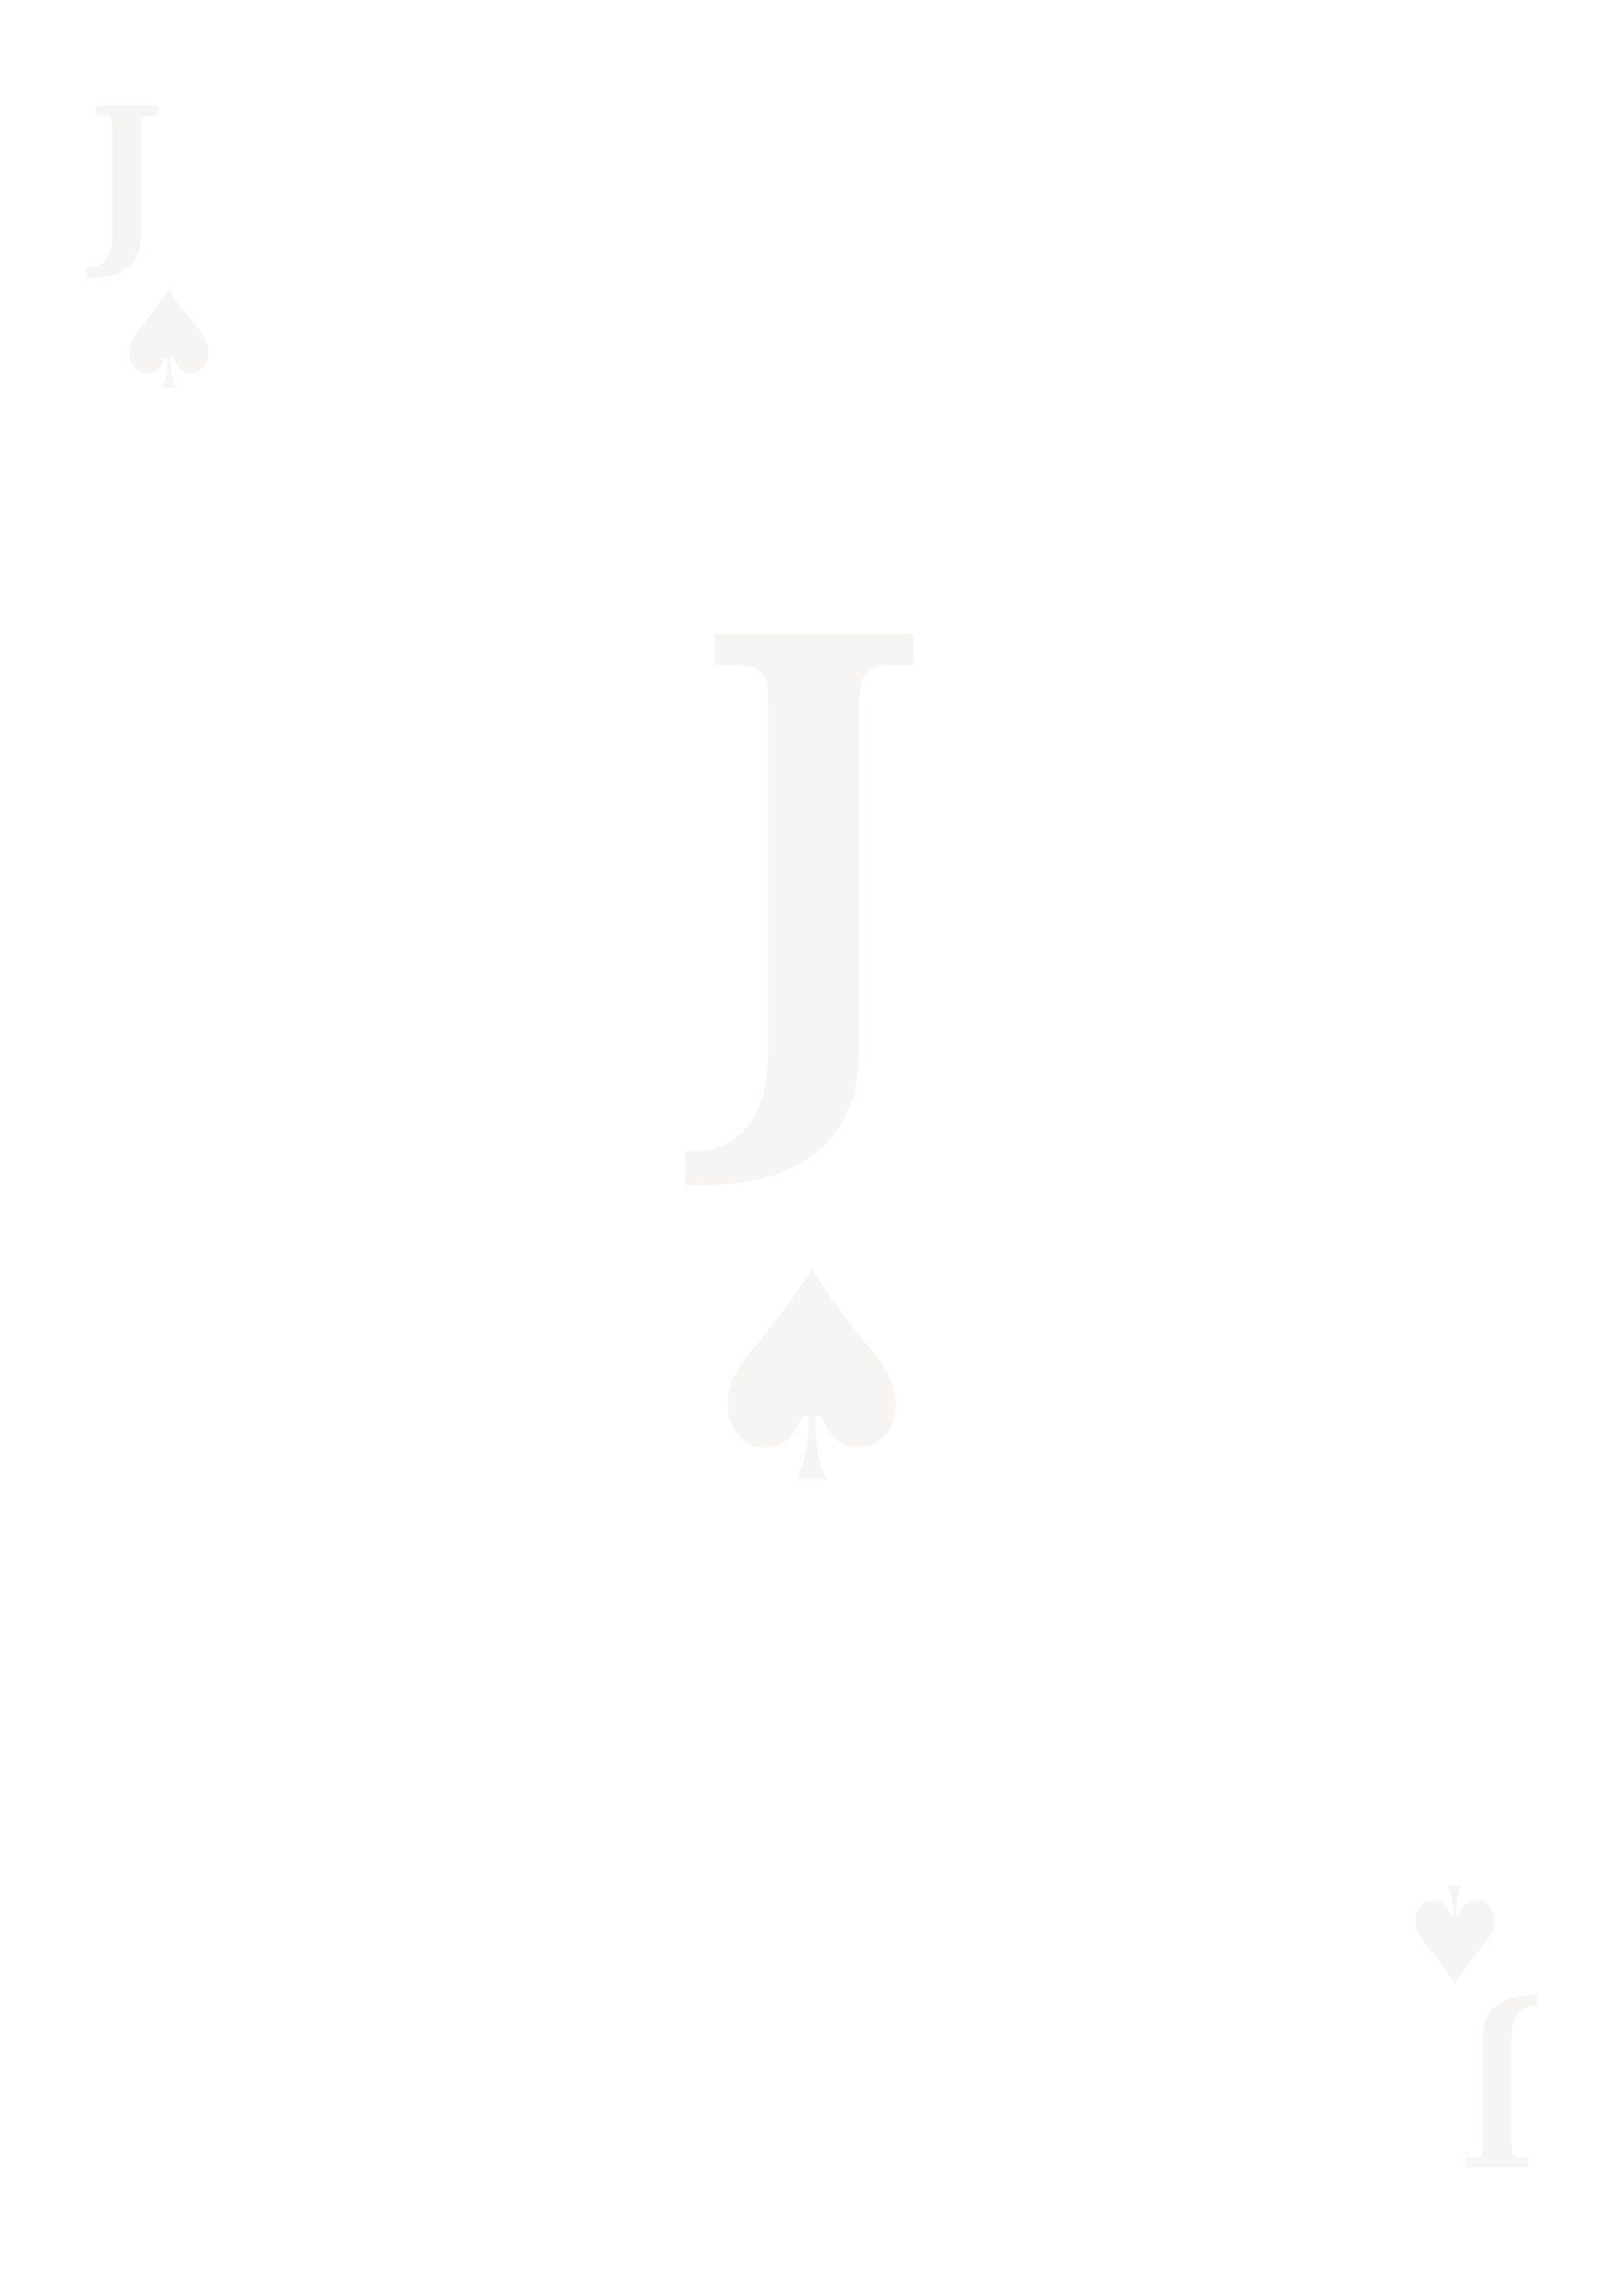
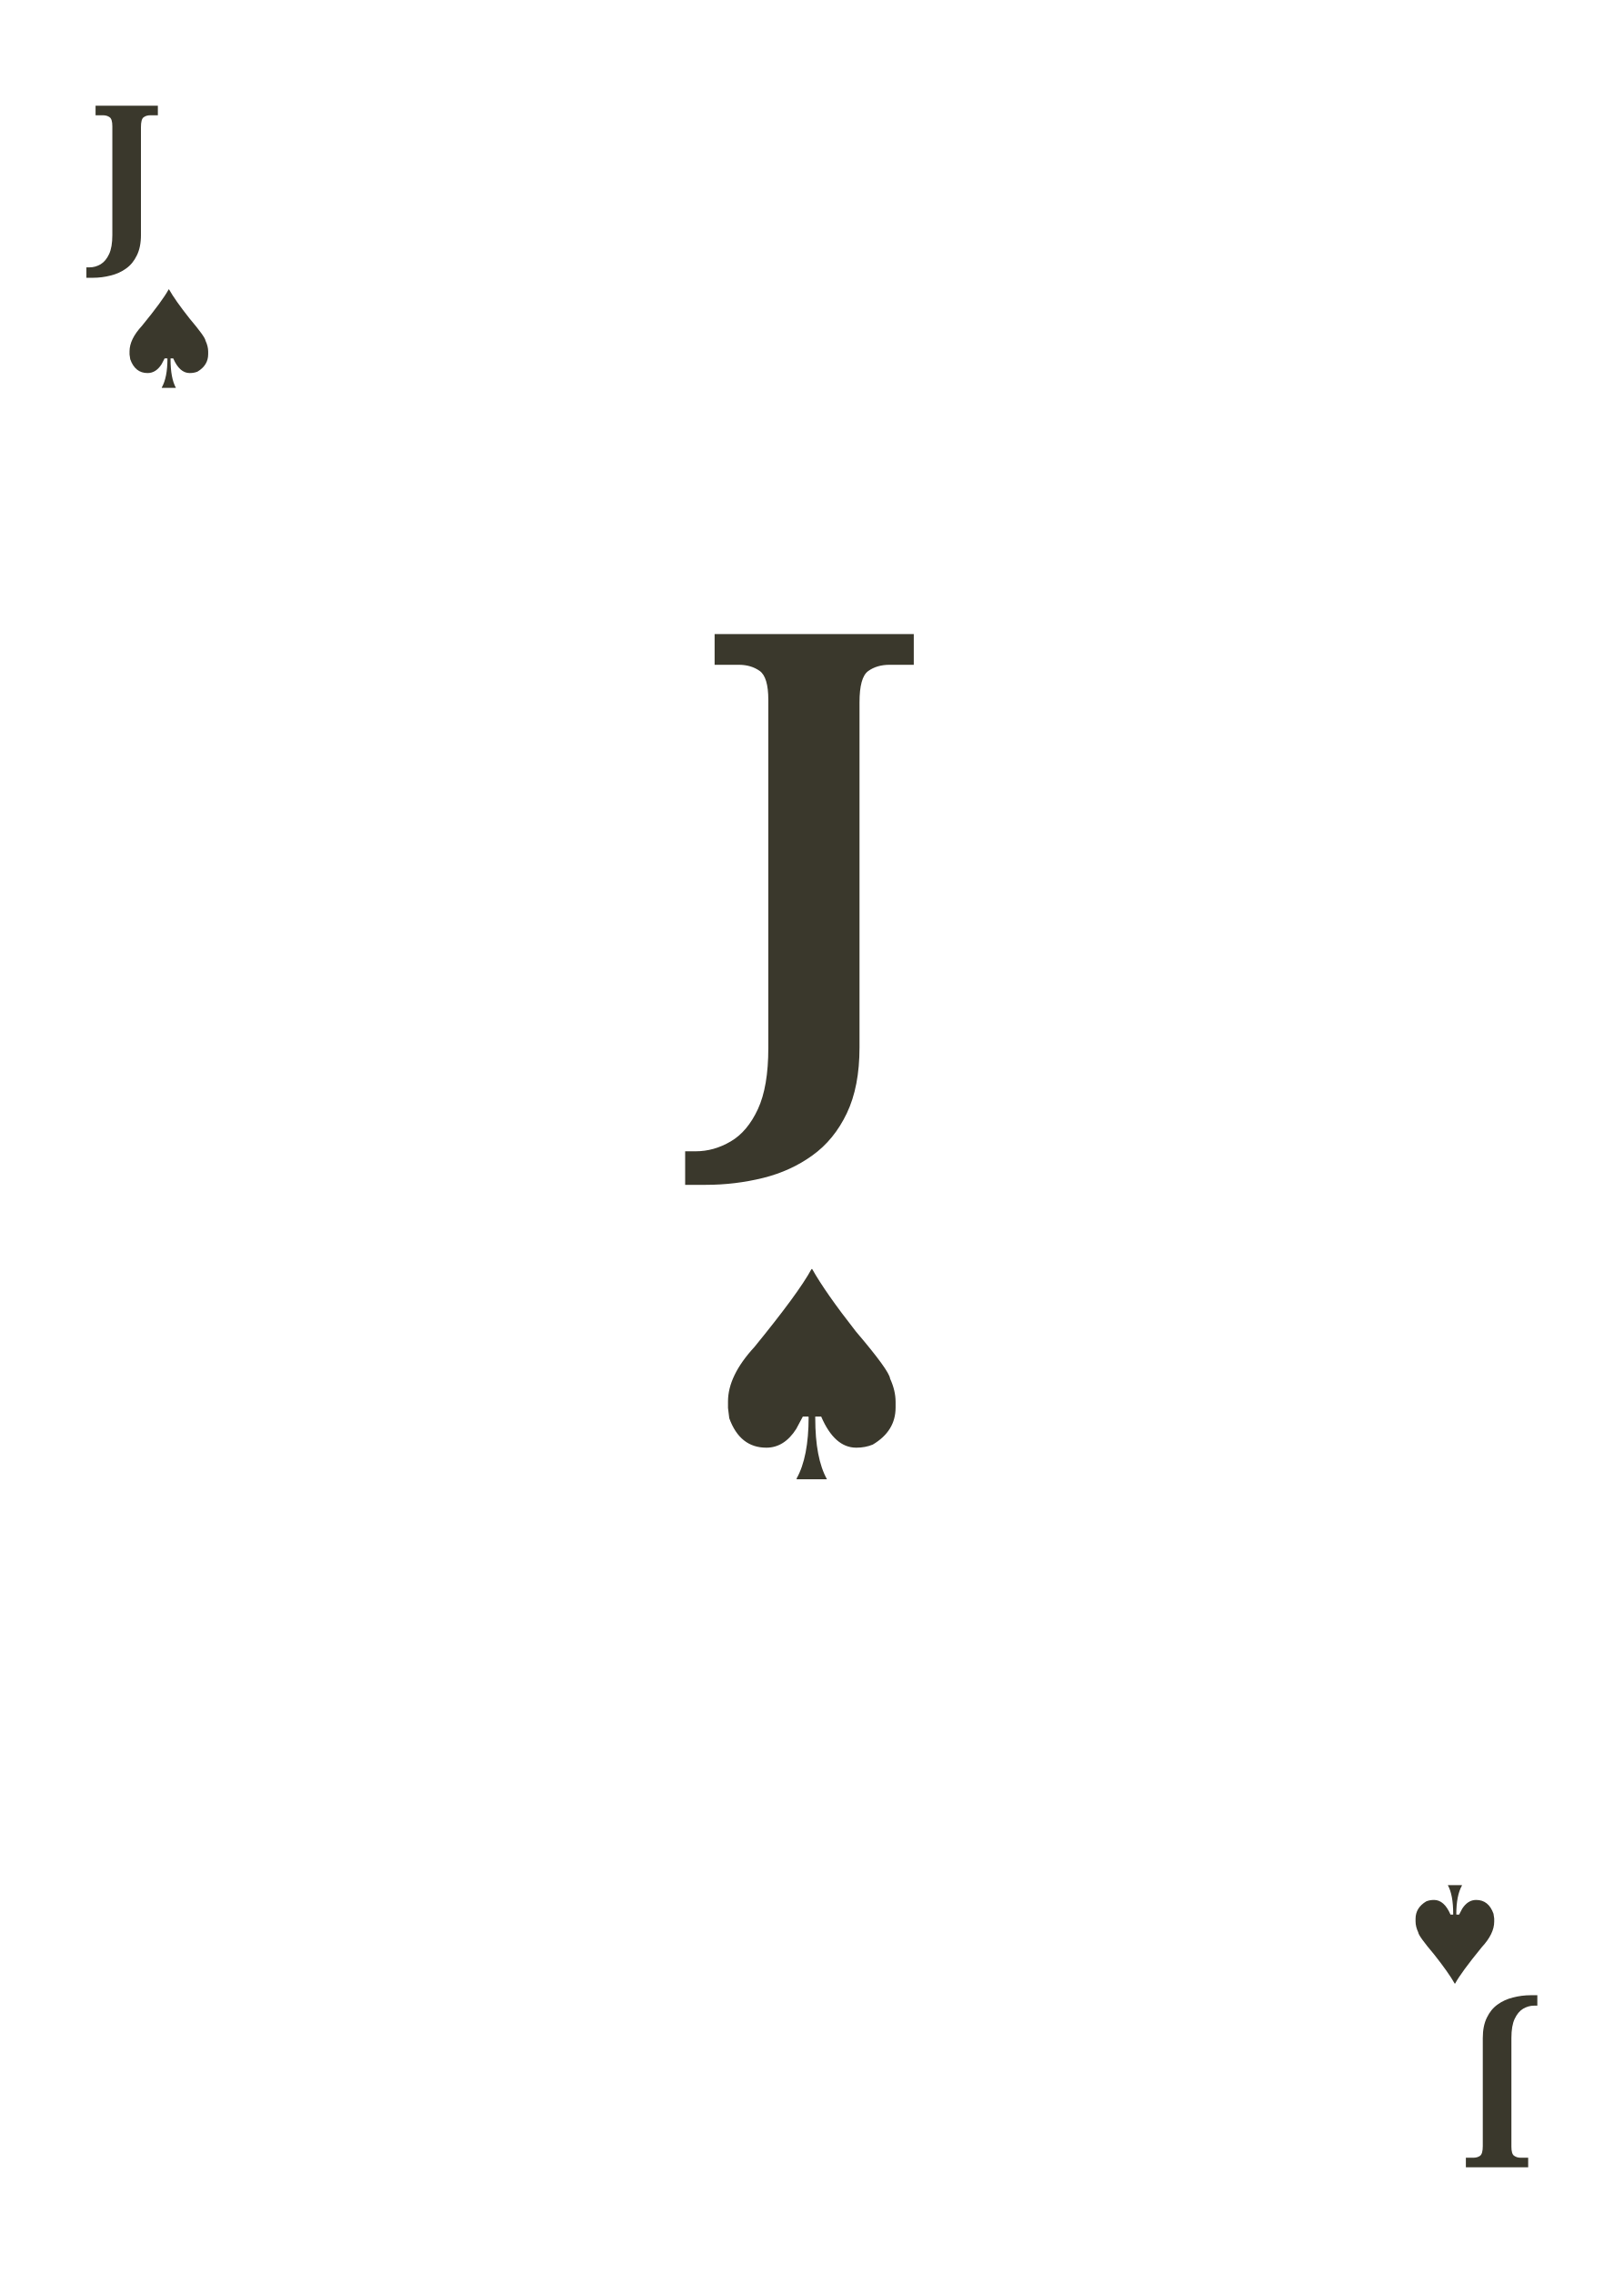
<svg xmlns="http://www.w3.org/2000/svg" viewBox="0 0 180 252" width="180" height="252">
-   <text x="10" y="26" font-family="Georgia, serif" font-size="20" font-weight="bold" fill="#f6f5f4">J</text>
-   <text x="12" y="43" font-family="Georgia, serif" font-size="15" fill="#f6f5f4">♠</text>
+   <style>@media (prefers-color-scheme: dark){text{fill:hsl(49 14% 80%)}}</style>
+   <text x="10" y="26" font-family="Georgia, serif" font-size="20" font-weight="bold" fill="hsl(49 14% 20%)">J</text>
+   <text x="12" y="43" font-family="Georgia, serif" font-size="15" fill="hsl(49 14% 20%)">♠</text>
  <g transform="rotate(180, 90.0, 126.0)">
-     <text x="10" y="26" font-family="Georgia, serif" font-size="20" font-weight="bold" fill="#f6f5f4">J</text>
-     <text x="12" y="43" font-family="Georgia, serif" font-size="15" fill="#f6f5f4">♠</text>
+     <text x="10" y="26" font-family="Georgia, serif" font-size="20" font-weight="bold" fill="hsl(49 14% 20%)">J</text>
+     <text x="12" y="43" font-family="Georgia, serif" font-size="15" fill="hsl(49 14% 20%)">♠</text>
  </g>
-   <text x="90" y="116" font-family="Georgia, serif" font-size="64" font-weight="bold" fill="#f6f5f4" text-anchor="middle">J</text>
-   <text x="90" y="164" font-family="Georgia, serif" font-size="32" fill="#f6f5f4" text-anchor="middle">♠</text>
+   <text x="90" y="116" font-family="Georgia, serif" font-size="64" font-weight="bold" fill="hsl(49 14% 20%)" text-anchor="middle">J</text>
+   <text x="90" y="164" font-family="Georgia, serif" font-size="32" fill="hsl(49 14% 20%)" text-anchor="middle">♠</text>
</svg>
